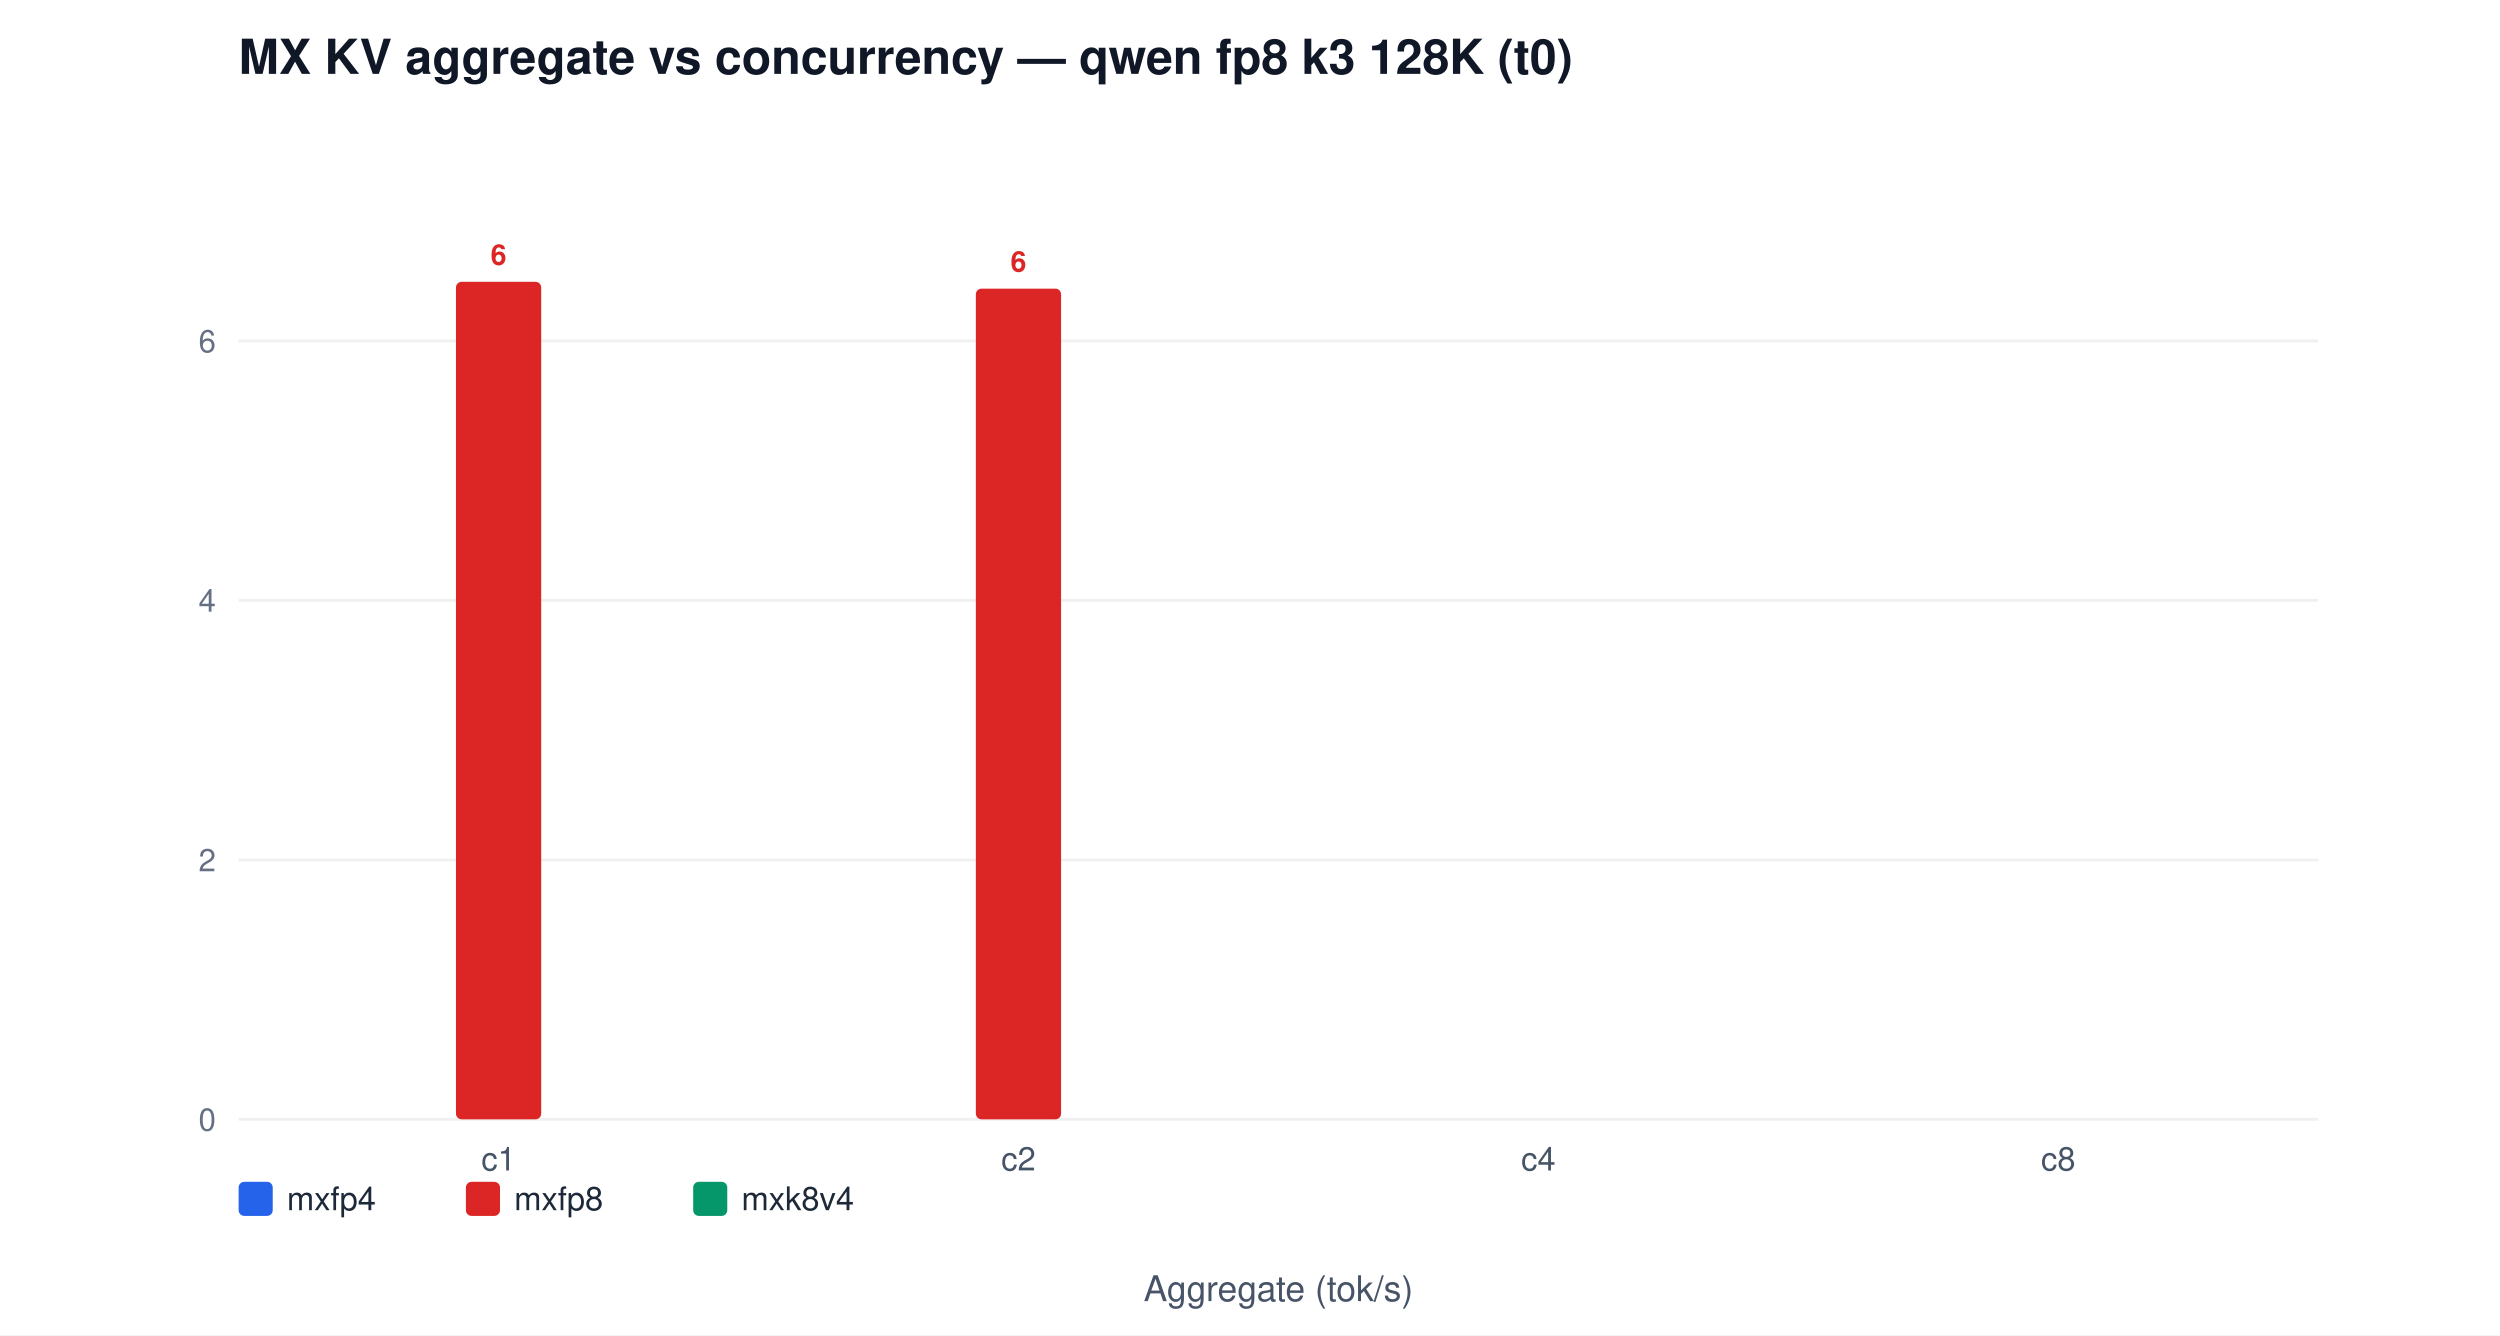
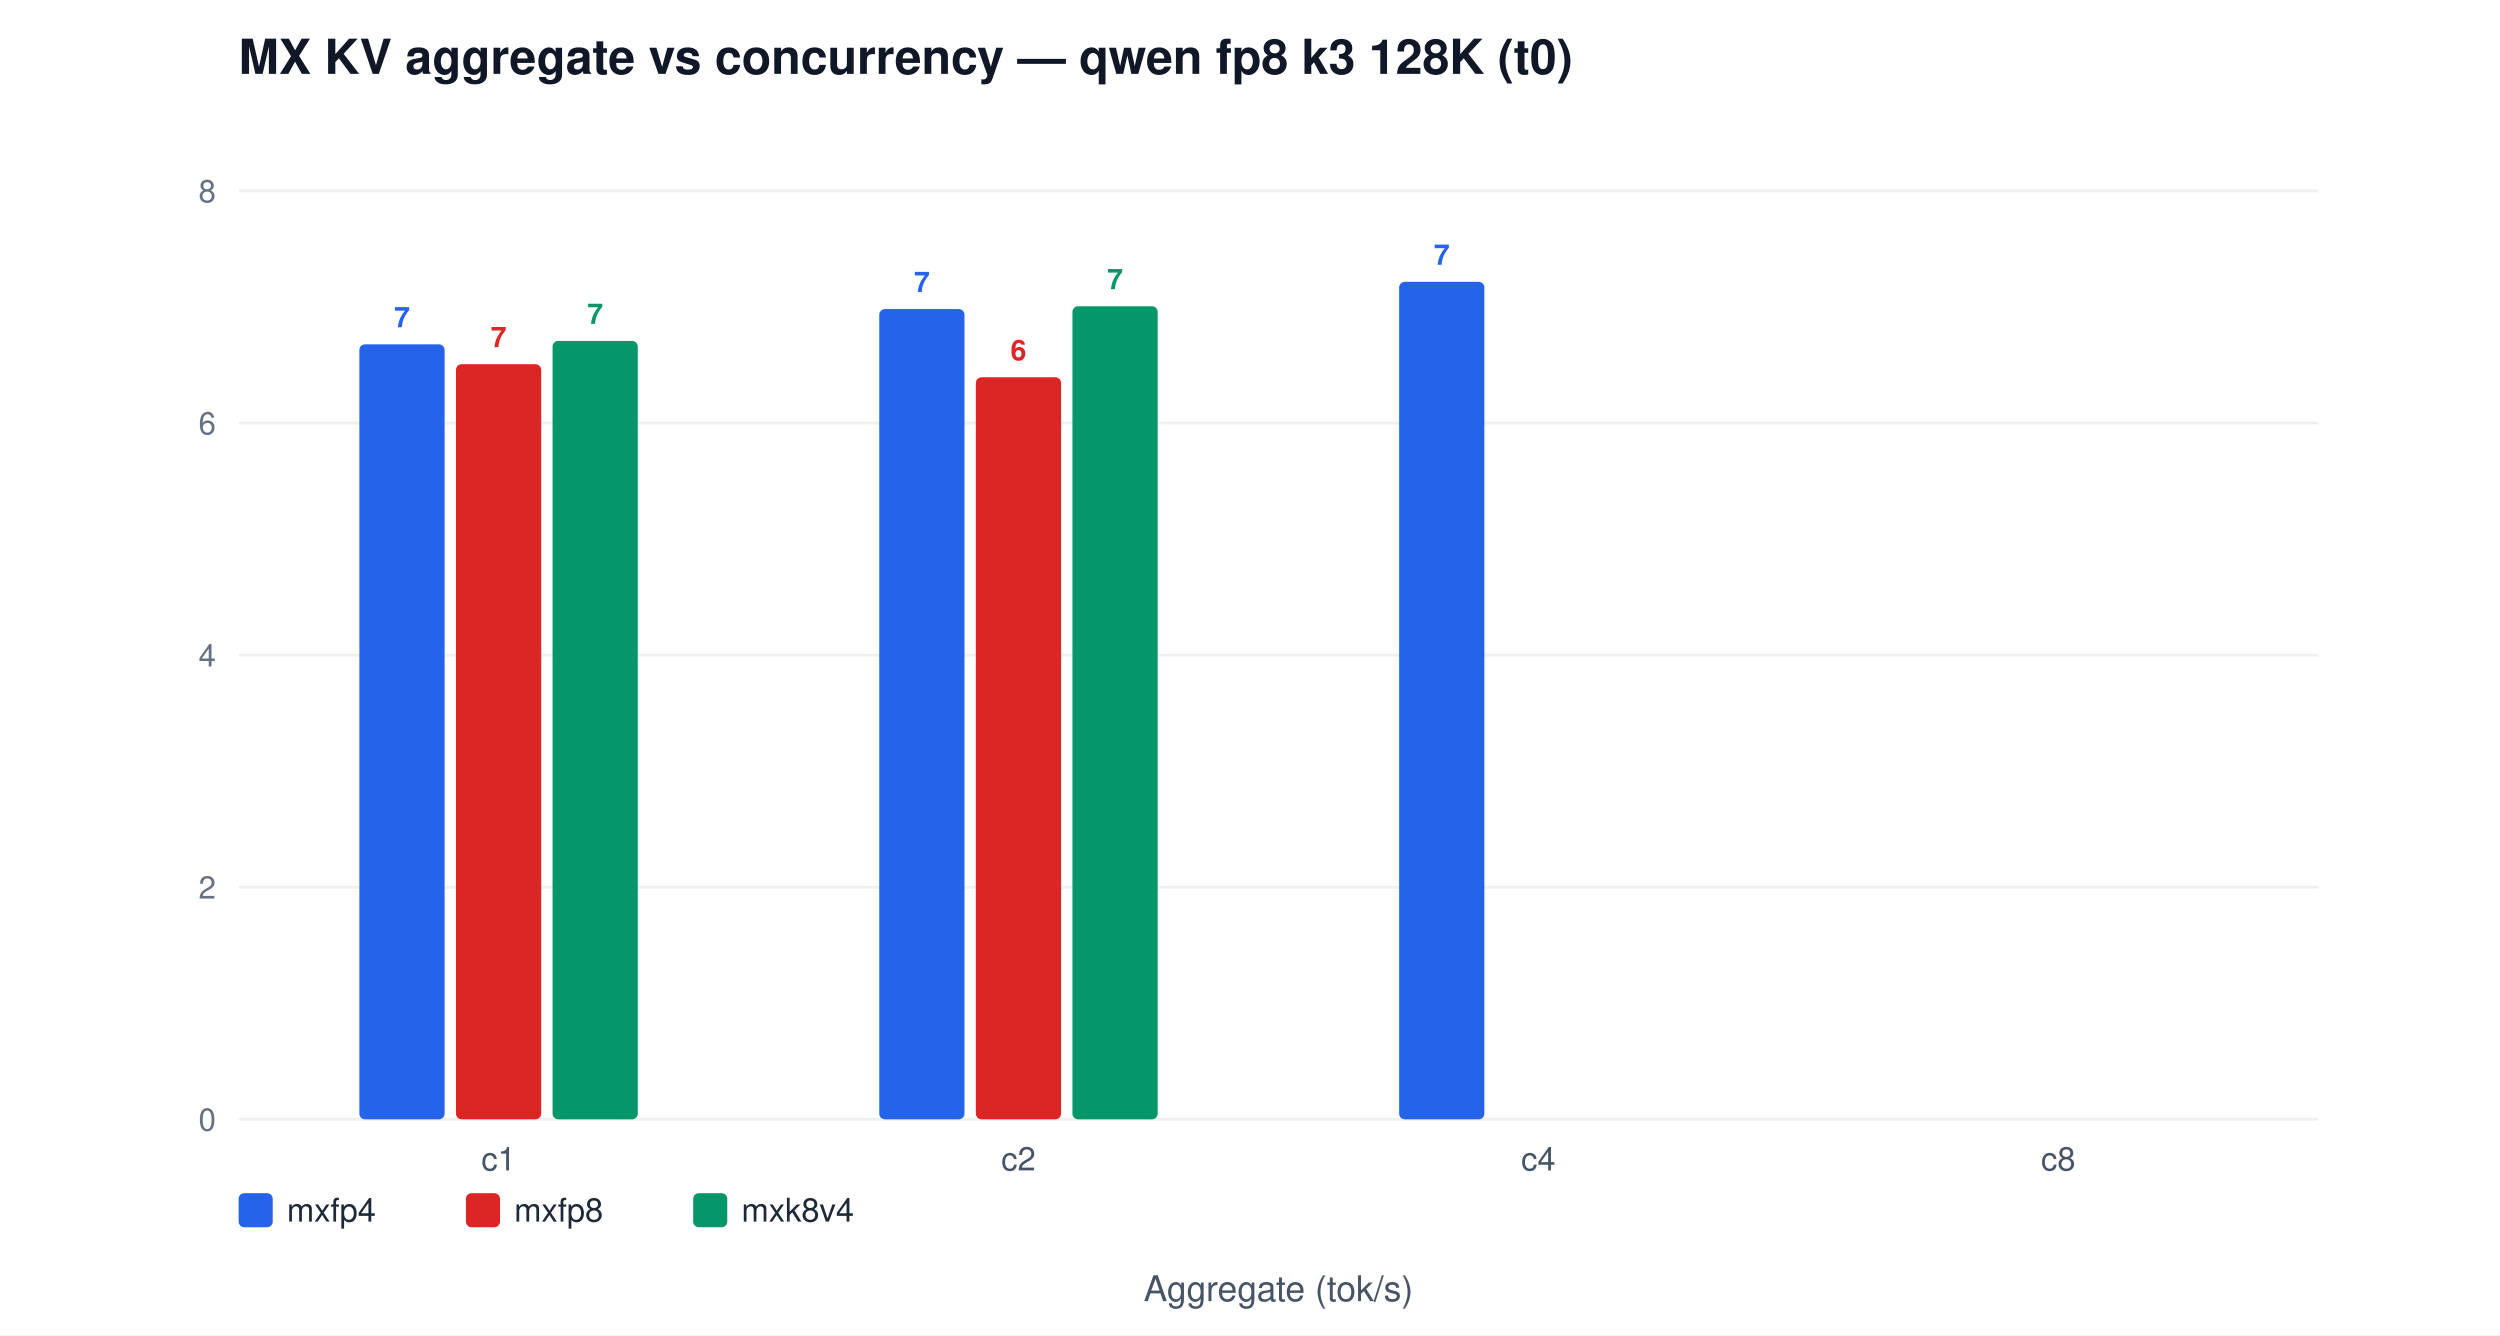
<svg xmlns="http://www.w3.org/2000/svg" width="880" height="470" viewBox="0 0 880 470" font-family="Segoe UI, Helvetica, Arial, sans-serif">
  <rect width="880" height="470" fill="#ffffff" />
  <text x="84" y="26" font-size="17" font-weight="600" fill="#101828">MX KV aggregate vs concurrency — qwen fp8 k3 128K (t0)</text>
  <line x1="84" y1="394.0" x2="816" y2="394.0" stroke="#f0f0f0" stroke-width="1" />
  <text x="76" y="398.0" font-size="11" fill="#667085" text-anchor="end">0</text>
-   <line x1="84" y1="302.7" x2="816" y2="302.7" stroke="#f0f0f0" stroke-width="1" />
-   <text x="76" y="306.7" font-size="11" fill="#667085" text-anchor="end">2</text>
-   <line x1="84" y1="211.3" x2="816" y2="211.3" stroke="#f0f0f0" stroke-width="1" />
-   <text x="76" y="215.3" font-size="11" fill="#667085" text-anchor="end">4</text>
-   <line x1="84" y1="120.0" x2="816" y2="120.0" stroke="#f0f0f0" stroke-width="1" />
-   <text x="76" y="124.0" font-size="11" fill="#667085" text-anchor="end">6</text>
-   <rect x="160.5" y="99.2" width="30.0" height="294.8" fill="#dc2626" rx="2" />
-   <text x="175.5" y="93.2" font-size="10" fill="#dc2626" text-anchor="middle" font-weight="600">6</text>
+   <line x1="84" y1="312.3" x2="816" y2="312.3" stroke="#f0f0f0" stroke-width="1" />
+   <text x="76" y="316.3" font-size="11" fill="#667085" text-anchor="end">2</text>
+   <line x1="84" y1="230.6" x2="816" y2="230.6" stroke="#f0f0f0" stroke-width="1" />
+   <text x="76" y="234.6" font-size="11" fill="#667085" text-anchor="end">4</text>
+   <line x1="84" y1="148.9" x2="816" y2="148.9" stroke="#f0f0f0" stroke-width="1" />
+   <text x="76" y="152.9" font-size="11" fill="#667085" text-anchor="end">6</text>
+   <line x1="84" y1="67.2" x2="816" y2="67.2" stroke="#f0f0f0" stroke-width="1" />
+   <text x="76" y="71.2" font-size="11" fill="#667085" text-anchor="end">8</text>
+   <rect x="126.5" y="121.2" width="30.0" height="272.8" fill="#2563eb" rx="2" />
+   <text x="141.5" y="115.2" font-size="10" fill="#2563eb" text-anchor="middle" font-weight="600">7</text>
+   <rect x="160.5" y="128.2" width="30.0" height="265.8" fill="#dc2626" rx="2" />
+   <text x="175.5" y="122.2" font-size="10" fill="#dc2626" text-anchor="middle" font-weight="600">7</text>
+   <rect x="194.5" y="120.0" width="30.0" height="274.0" fill="#059669" rx="2" />
+   <text x="209.5" y="114.0" font-size="10" fill="#059669" text-anchor="middle" font-weight="600">7</text>
  <text x="175.5" y="412" font-size="11.5" fill="#475467" text-anchor="middle">c1</text>
-   <rect x="343.5" y="101.6" width="30.0" height="292.4" fill="#dc2626" rx="2" />
-   <text x="358.5" y="95.6" font-size="10" fill="#dc2626" text-anchor="middle" font-weight="600">6</text>
+   <rect x="309.5" y="108.8" width="30.0" height="285.2" fill="#2563eb" rx="2" />
+   <text x="324.5" y="102.8" font-size="10" fill="#2563eb" text-anchor="middle" font-weight="600">7</text>
+   <rect x="343.5" y="132.8" width="30.0" height="261.2" fill="#dc2626" rx="2" />
+   <text x="358.5" y="126.8" font-size="10" fill="#dc2626" text-anchor="middle" font-weight="600">6</text>
+   <rect x="377.5" y="107.8" width="30.0" height="286.2" fill="#059669" rx="2" />
+   <text x="392.5" y="101.8" font-size="10" fill="#059669" text-anchor="middle" font-weight="600">7</text>
  <text x="358.5" y="412" font-size="11.5" fill="#475467" text-anchor="middle">c2</text>
+   <rect x="492.5" y="99.2" width="30.0" height="294.8" fill="#2563eb" rx="2" />
+   <text x="507.5" y="93.2" font-size="10" fill="#2563eb" text-anchor="middle" font-weight="600">7</text>
  <text x="541.5" y="412" font-size="11.5" fill="#475467" text-anchor="middle">c4</text>
  <text x="724.5" y="412" font-size="11.5" fill="#475467" text-anchor="middle">c8</text>
-   <rect x="84" y="416" width="12" height="12" fill="#2563eb" rx="2" />
-   <text x="101" y="426" font-size="11.5" fill="#1d2939">mxfp4</text>
-   <rect x="164" y="416" width="12" height="12" fill="#dc2626" rx="2" />
-   <text x="181" y="426" font-size="11.5" fill="#1d2939">mxfp8</text>
-   <rect x="244" y="416" width="12" height="12" fill="#059669" rx="2" />
-   <text x="261" y="426" font-size="11.5" fill="#1d2939">mxk8v4</text>
+   <rect x="84" y="420" width="12" height="12" fill="#2563eb" rx="2" />
+   <text x="101" y="430" font-size="11.5" fill="#1d2939">mxfp4</text>
+   <rect x="164" y="420" width="12" height="12" fill="#dc2626" rx="2" />
+   <text x="181" y="430" font-size="11.5" fill="#1d2939">mxfp8</text>
+   <rect x="244" y="420" width="12" height="12" fill="#059669" rx="2" />
+   <text x="261" y="430" font-size="11.5" fill="#1d2939">mxk8v4</text>
  <text x="450" y="458" font-size="12.5" fill="#475467" text-anchor="middle">Aggregate (tok/s)</text>
</svg>
